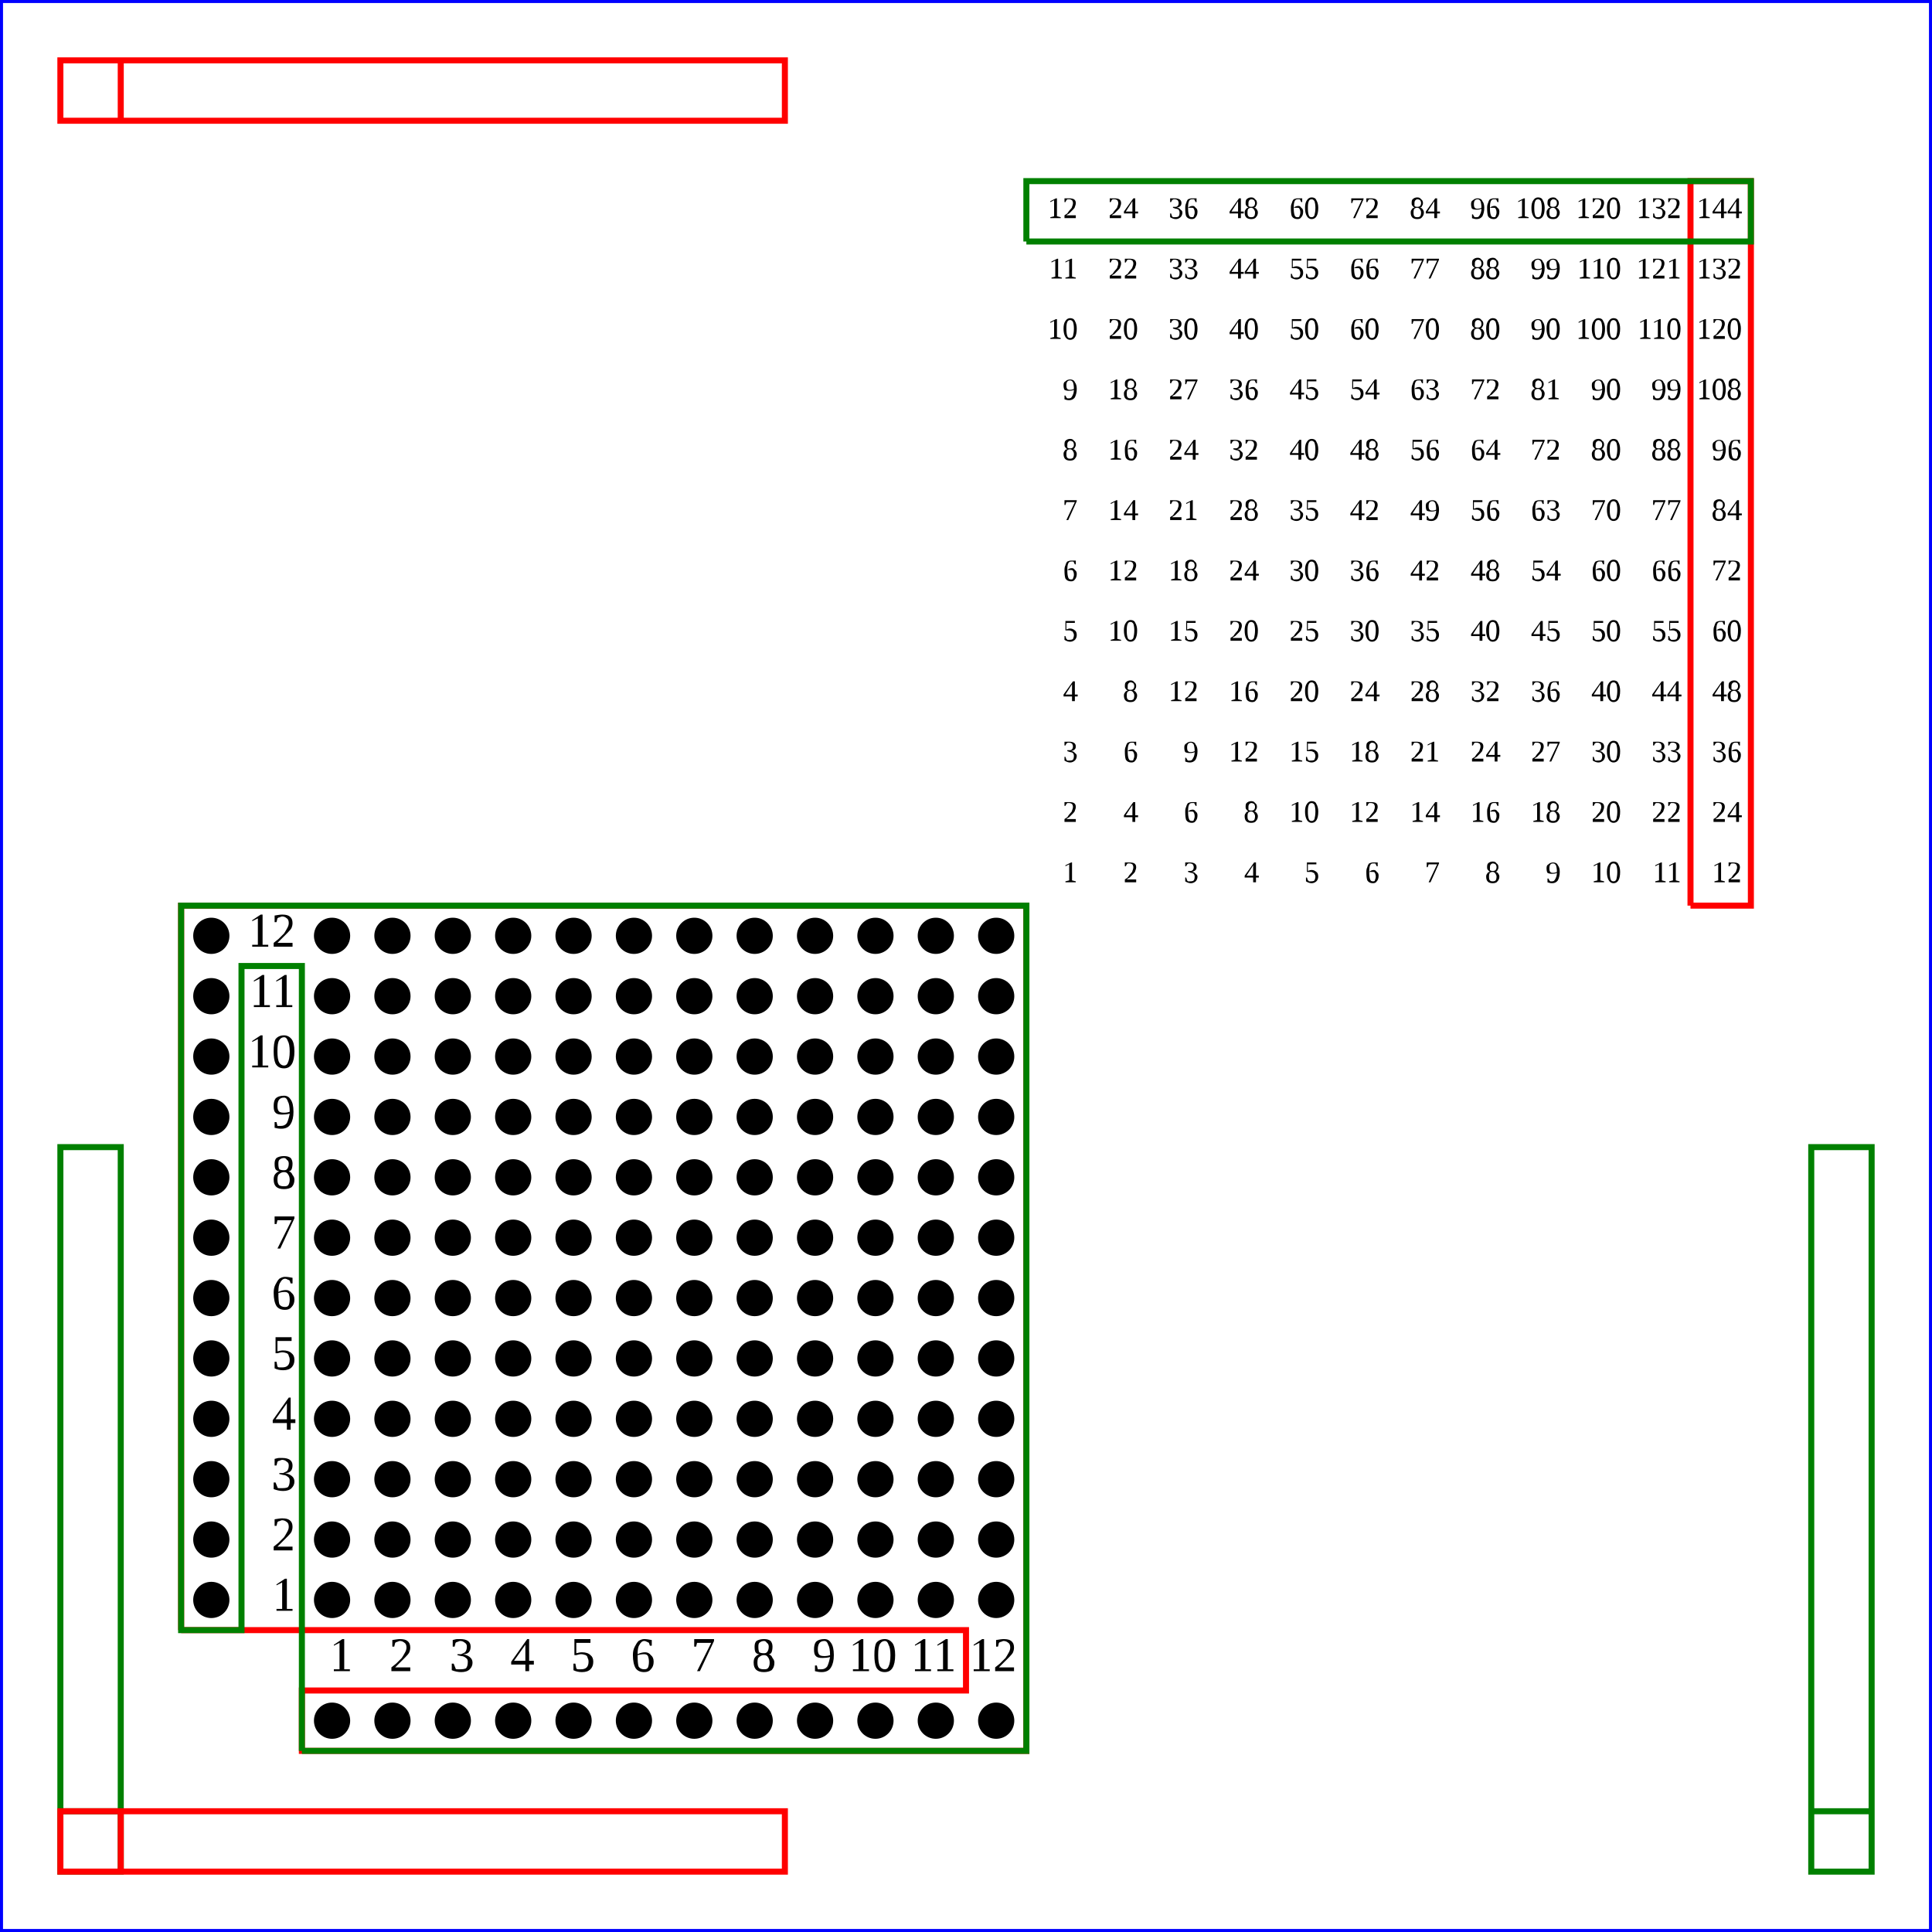
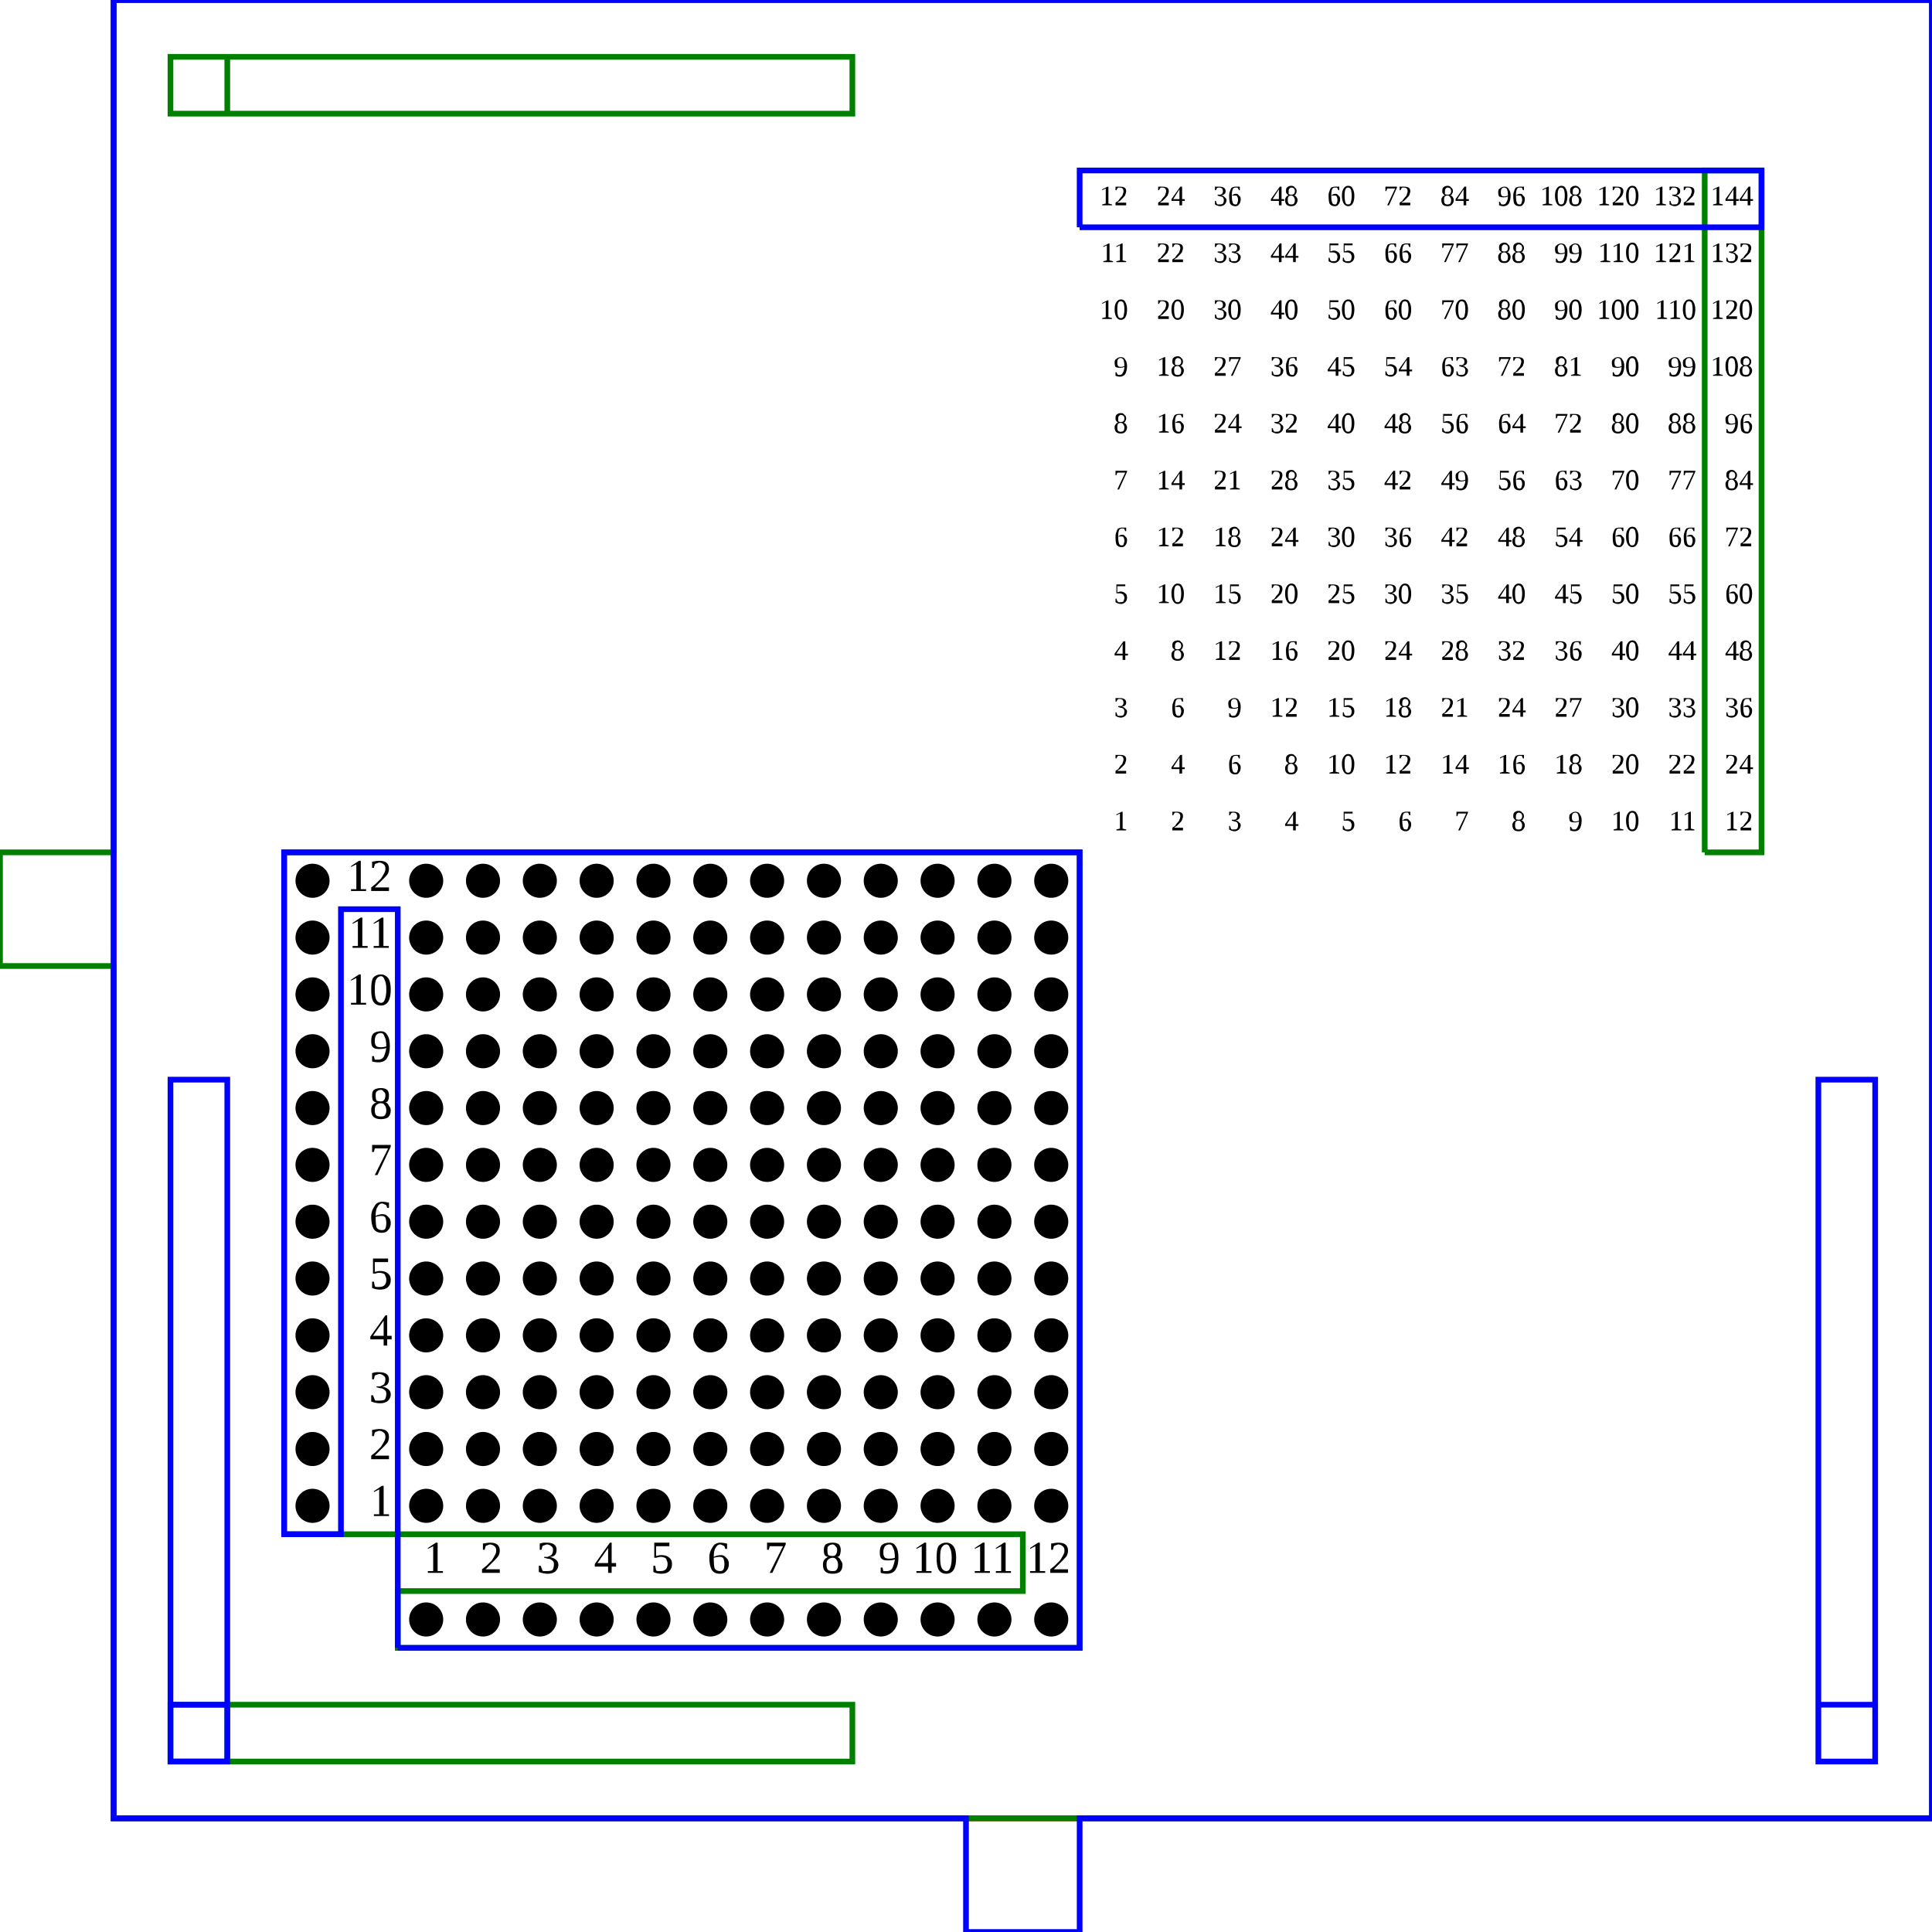
- <svg xmlns="http://www.w3.org/2000/svg" width="500" height="500" viewBox="-3.5 -3.5 32 32">
+ <svg xmlns="http://www.w3.org/2000/svg" width="500" height="500" viewBox="-5.5 -3.5 34 34">
  <g dominant-baseline="middle" font-size="0.8px" text-anchor="end" transform="translate(0.5,0)">
    <g transform="translate(-1,-0.5)" fill="none" stroke-width="0.1">
-       <path d="m0,24 v-12 h14 v14 h-12 v-1 h11 v-1 h-13 m25,-12 v-12 h1 v12 h-1" stroke="red" />
-       <path d="m2,26 h12 v-14 h-14 v12 h1 v-11 h1 v13 M14,1 h12 v-1 h-12 v1" stroke="green" />
-       <path d="m-3,-3 h32 v32 h-32 v-32" stroke="blue" />
-       <path d="M-2,27 h1 v1 h-1 v-12 h1 v11" stroke="green" />
-       <path d="M27,27 h1 v1 h-1 v-12 h1 v11" stroke="green" />
-       <path d="M-1,-2 v1 h-1 v-1 h12 v1 h-11" stroke="red" />
-       <path d="M-1,27 v1 h-1 v-1 h12 v1 h-11" stroke="red" />
+       <path d="m0,24 v-12 h14 v14 h-12 v-1 h11 v-1 h-13 m25,-12 v-12 h1 v12 h-1" stroke="green" />
+       <path d="m2,26 h12 v-14 h-14 v12 h1 v-11 h1 v13 M14,1 h12 v-1 h-12 v1" stroke="blue" />
+       <path d="m-3,-3 h32 v32 h-32 v-32" stroke="red" />
+       <path d="M-3,-3 h32 v32 h-32 v-15 h-2 v-2 h2 v-15" stroke="green" />
+       <path d="M-3,-3 h32 v32 h-15 v2 h-2 v-2 h-15 v-32" stroke="blue" />
+       <path d="M-1,-2 v1 h-1 v-1 h12 v1 h-11" stroke="green" />
+       <path d="M-1,27 v1 h-1 v-1 h12 v1 h-11" stroke="green" />
+       <path d="M-2,27 h1 v1 h-1 v-12 h1 v11" stroke="blue" />
+       <path d="M27,27 h1 v1 h-1 v-12 h1 v11" stroke="blue" />
    </g>
    <g transform="translate(0.9,12)">
      <text y="0">12</text>
      <text y="1">11</text>
      <text y="2">10</text>
      <text y="3">9</text>
      <text y="4">8</text>
      <text y="5">7</text>
      <text y="6">6</text>
      <text y="7">5</text>
      <text y="8">4</text>
      <text y="9">3</text>
      <text y="10">2</text>
      <text y="11">1</text>
    </g>
    <g transform="translate(1.85,24)">
      <text x="0">1</text>
      <text x="1">2</text>
      <text x="2">3</text>
      <text x="3">4</text>
      <text x="4">5</text>
      <text x="5">6</text>
      <text x="6">7</text>
      <text x="7">8</text>
      <text x="8">9</text>
      <text x="9">10</text>
      <text x="10">11</text>
      <text x="11">12</text>
    </g>
    <g font-size="0.5" transform="translate(0.1,0)">
      <g transform="translate(13.75,11)">
        <text x="0">1</text>
        <text x="1">2</text>
        <text x="2">3</text>
        <text x="3">4</text>
        <text x="4">5</text>
        <text x="5">6</text>
        <text x="6">7</text>
        <text x="7">8</text>
        <text x="8">9</text>
        <text x="9">10</text>
        <text x="10">11</text>
        <text x="11">12</text>
      </g>
      <g transform="translate(13.75,10)">
        <text x="0">2</text>
        <text x="1">4</text>
        <text x="2">6</text>
        <text x="3">8</text>
        <text x="4">10</text>
        <text x="5">12</text>
        <text x="6">14</text>
        <text x="7">16</text>
        <text x="8">18</text>
        <text x="9">20</text>
        <text x="10">22</text>
        <text x="11">24</text>
      </g>
      <g transform="translate(13.75,9)">
        <text x="0">3</text>
        <text x="1">6</text>
        <text x="2">9</text>
        <text x="3">12</text>
        <text x="4">15</text>
        <text x="5">18</text>
        <text x="6">21</text>
        <text x="7">24</text>
        <text x="8">27</text>
        <text x="9">30</text>
        <text x="10">33</text>
        <text x="11">36</text>
      </g>
      <g transform="translate(13.75,8)">
        <text x="0">4</text>
        <text x="1">8</text>
        <text x="2">12</text>
        <text x="3">16</text>
        <text x="4">20</text>
        <text x="5">24</text>
        <text x="6">28</text>
        <text x="7">32</text>
        <text x="8">36</text>
        <text x="9">40</text>
        <text x="10">44</text>
        <text x="11">48</text>
      </g>
      <g transform="translate(13.75,7)">
        <text x="0">5</text>
        <text x="1">10</text>
        <text x="2">15</text>
        <text x="3">20</text>
        <text x="4">25</text>
        <text x="5">30</text>
        <text x="6">35</text>
        <text x="7">40</text>
        <text x="8">45</text>
        <text x="9">50</text>
        <text x="10">55</text>
        <text x="11">60</text>
      </g>
      <g transform="translate(13.75,6)">
        <text x="0">6</text>
        <text x="1">12</text>
        <text x="2">18</text>
        <text x="3">24</text>
        <text x="4">30</text>
        <text x="5">36</text>
        <text x="6">42</text>
        <text x="7">48</text>
        <text x="8">54</text>
        <text x="9">60</text>
        <text x="10">66</text>
        <text x="11">72</text>
      </g>
      <g transform="translate(13.75,5)">
        <text x="0">7</text>
        <text x="1">14</text>
        <text x="2">21</text>
        <text x="3">28</text>
        <text x="4">35</text>
        <text x="5">42</text>
        <text x="6">49</text>
        <text x="7">56</text>
        <text x="8">63</text>
        <text x="9">70</text>
        <text x="10">77</text>
        <text x="11">84</text>
      </g>
      <g transform="translate(13.75,4)">
        <text x="0">8</text>
        <text x="1">16</text>
        <text x="2">24</text>
        <text x="3">32</text>
        <text x="4">40</text>
        <text x="5">48</text>
        <text x="6">56</text>
        <text x="7">64</text>
        <text x="8">72</text>
        <text x="9">80</text>
        <text x="10">88</text>
        <text x="11">96</text>
      </g>
      <g transform="translate(13.75,3)">
        <text x="0">9</text>
        <text x="1">18</text>
        <text x="2">27</text>
        <text x="3">36</text>
        <text x="4">45</text>
        <text x="5">54</text>
        <text x="6">63</text>
        <text x="7">72</text>
        <text x="8">81</text>
        <text x="9">90</text>
        <text x="10">99</text>
        <text x="11">108</text>
      </g>
      <g transform="translate(13.75,2)">
        <text x="0">10</text>
        <text x="1">20</text>
        <text x="2">30</text>
        <text x="3">40</text>
        <text x="4">50</text>
        <text x="5">60</text>
        <text x="6">70</text>
        <text x="7">80</text>
        <text x="8">90</text>
        <text x="9">100</text>
        <text x="10">110</text>
        <text x="11">120</text>
      </g>
      <g transform="translate(13.75,1)">
        <text x="0">11</text>
        <text x="1">22</text>
        <text x="2">33</text>
        <text x="3">44</text>
        <text x="4">55</text>
        <text x="5">66</text>
        <text x="6">77</text>
        <text x="7">88</text>
        <text x="8">99</text>
        <text x="9">110</text>
        <text x="10">121</text>
        <text x="11">132</text>
      </g>
      <g transform="translate(13.75,0)">
        <text x="0">12</text>
        <text x="1">24</text>
        <text x="2">36</text>
        <text x="3">48</text>
        <text x="4">60</text>
        <text x="5">72</text>
        <text x="6">84</text>
        <text x="7">96</text>
        <text x="8">108</text>
        <text x="9">120</text>
        <text x="10">132</text>
        <text x="11">144</text>
      </g>
    </g>
  </g>
  <g transform="translate(0,12)">
    <circle cy="0" r=".3" />
    <circle cy="1" r=".3" />
    <circle cy="2" r=".3" />
    <circle cy="3" r=".3" />
    <circle cy="4" r=".3" />
    <circle cy="5" r=".3" />
    <circle cy="6" r=".3" />
    <circle cy="7" r=".3" />
    <circle cy="8" r=".3" />
    <circle cy="9" r=".3" />
    <circle cy="10" r=".3" />
    <circle cy="11" r=".3" />
  </g>
  <g transform="translate(2,12)">
    <circle cy="0" r=".3" />
    <circle cy="1" r=".3" />
    <circle cy="2" r=".3" />
    <circle cy="3" r=".3" />
    <circle cy="4" r=".3" />
    <circle cy="5" r=".3" />
    <circle cy="6" r=".3" />
    <circle cy="7" r=".3" />
    <circle cy="8" r=".3" />
    <circle cy="9" r=".3" />
    <circle cy="10" r=".3" />
    <circle cy="11" r=".3" />
  </g>
  <g transform="translate(3,12)">
    <circle cy="0" r=".3" />
    <circle cy="1" r=".3" />
    <circle cy="2" r=".3" />
    <circle cy="3" r=".3" />
    <circle cy="4" r=".3" />
    <circle cy="5" r=".3" />
    <circle cy="6" r=".3" />
    <circle cy="7" r=".3" />
    <circle cy="8" r=".3" />
    <circle cy="9" r=".3" />
    <circle cy="10" r=".3" />
    <circle cy="11" r=".3" />
  </g>
  <g transform="translate(4,12)">
    <circle cy="0" r=".3" />
    <circle cy="1" r=".3" />
    <circle cy="2" r=".3" />
    <circle cy="3" r=".3" />
    <circle cy="4" r=".3" />
    <circle cy="5" r=".3" />
    <circle cy="6" r=".3" />
    <circle cy="7" r=".3" />
    <circle cy="8" r=".3" />
    <circle cy="9" r=".3" />
    <circle cy="10" r=".3" />
    <circle cy="11" r=".3" />
  </g>
  <g transform="translate(5,12)">
    <circle cy="0" r=".3" />
    <circle cy="1" r=".3" />
    <circle cy="2" r=".3" />
    <circle cy="3" r=".3" />
    <circle cy="4" r=".3" />
    <circle cy="5" r=".3" />
    <circle cy="6" r=".3" />
    <circle cy="7" r=".3" />
    <circle cy="8" r=".3" />
    <circle cy="9" r=".3" />
    <circle cy="10" r=".3" />
    <circle cy="11" r=".3" />
  </g>
  <g transform="translate(6,12)">
    <circle cy="0" r=".3" />
    <circle cy="1" r=".3" />
    <circle cy="2" r=".3" />
    <circle cy="3" r=".3" />
    <circle cy="4" r=".3" />
    <circle cy="5" r=".3" />
    <circle cy="6" r=".3" />
    <circle cy="7" r=".3" />
    <circle cy="8" r=".3" />
    <circle cy="9" r=".3" />
    <circle cy="10" r=".3" />
    <circle cy="11" r=".3" />
  </g>
  <g transform="translate(7,12)">
    <circle cy="0" r=".3" />
    <circle cy="1" r=".3" />
    <circle cy="2" r=".3" />
    <circle cy="3" r=".3" />
    <circle cy="4" r=".3" />
    <circle cy="5" r=".3" />
    <circle cy="6" r=".3" />
    <circle cy="7" r=".3" />
    <circle cy="8" r=".3" />
    <circle cy="9" r=".3" />
    <circle cy="10" r=".3" />
    <circle cy="11" r=".3" />
  </g>
  <g transform="translate(8,12)">
    <circle cy="0" r=".3" />
    <circle cy="1" r=".3" />
    <circle cy="2" r=".3" />
    <circle cy="3" r=".3" />
    <circle cy="4" r=".3" />
    <circle cy="5" r=".3" />
    <circle cy="6" r=".3" />
    <circle cy="7" r=".3" />
    <circle cy="8" r=".3" />
    <circle cy="9" r=".3" />
    <circle cy="10" r=".3" />
    <circle cy="11" r=".3" />
  </g>
  <g transform="translate(9,12)">
    <circle cy="0" r=".3" />
    <circle cy="1" r=".3" />
    <circle cy="2" r=".3" />
    <circle cy="3" r=".3" />
    <circle cy="4" r=".3" />
    <circle cy="5" r=".3" />
    <circle cy="6" r=".3" />
    <circle cy="7" r=".3" />
    <circle cy="8" r=".3" />
    <circle cy="9" r=".3" />
    <circle cy="10" r=".3" />
    <circle cy="11" r=".3" />
  </g>
  <g transform="translate(10,12)">
    <circle cy="0" r=".3" />
    <circle cy="1" r=".3" />
    <circle cy="2" r=".3" />
    <circle cy="3" r=".3" />
    <circle cy="4" r=".3" />
    <circle cy="5" r=".3" />
    <circle cy="6" r=".3" />
    <circle cy="7" r=".3" />
    <circle cy="8" r=".3" />
    <circle cy="9" r=".3" />
    <circle cy="10" r=".3" />
    <circle cy="11" r=".3" />
  </g>
  <g transform="translate(11,12)">
    <circle cy="0" r=".3" />
    <circle cy="1" r=".3" />
    <circle cy="2" r=".3" />
    <circle cy="3" r=".3" />
    <circle cy="4" r=".3" />
    <circle cy="5" r=".3" />
    <circle cy="6" r=".3" />
    <circle cy="7" r=".3" />
    <circle cy="8" r=".3" />
    <circle cy="9" r=".3" />
    <circle cy="10" r=".3" />
    <circle cy="11" r=".3" />
  </g>
  <g transform="translate(12,12)">
    <circle cy="0" r=".3" />
    <circle cy="1" r=".3" />
    <circle cy="2" r=".3" />
    <circle cy="3" r=".3" />
    <circle cy="4" r=".3" />
    <circle cy="5" r=".3" />
    <circle cy="6" r=".3" />
    <circle cy="7" r=".3" />
    <circle cy="8" r=".3" />
    <circle cy="9" r=".3" />
    <circle cy="10" r=".3" />
    <circle cy="11" r=".3" />
  </g>
  <g transform="translate(13,12)">
    <circle cy="0" r=".3" />
    <circle cy="1" r=".3" />
    <circle cy="2" r=".3" />
    <circle cy="3" r=".3" />
    <circle cy="4" r=".3" />
    <circle cy="5" r=".3" />
    <circle cy="6" r=".3" />
    <circle cy="7" r=".3" />
    <circle cy="8" r=".3" />
    <circle cy="9" r=".3" />
    <circle cy="10" r=".3" />
    <circle cy="11" r=".3" />
  </g>
  <g transform="translate(2,25)">
    <circle cx="0" r=".3" />
    <circle cx="1" r=".3" />
    <circle cx="2" r=".3" />
    <circle cx="3" r=".3" />
    <circle cx="4" r=".3" />
    <circle cx="5" r=".3" />
    <circle cx="6" r=".3" />
    <circle cx="7" r=".3" />
    <circle cx="8" r=".3" />
    <circle cx="9" r=".3" />
    <circle cx="10" r=".3" />
    <circle cx="11" r=".3" />
  </g>
</svg>
